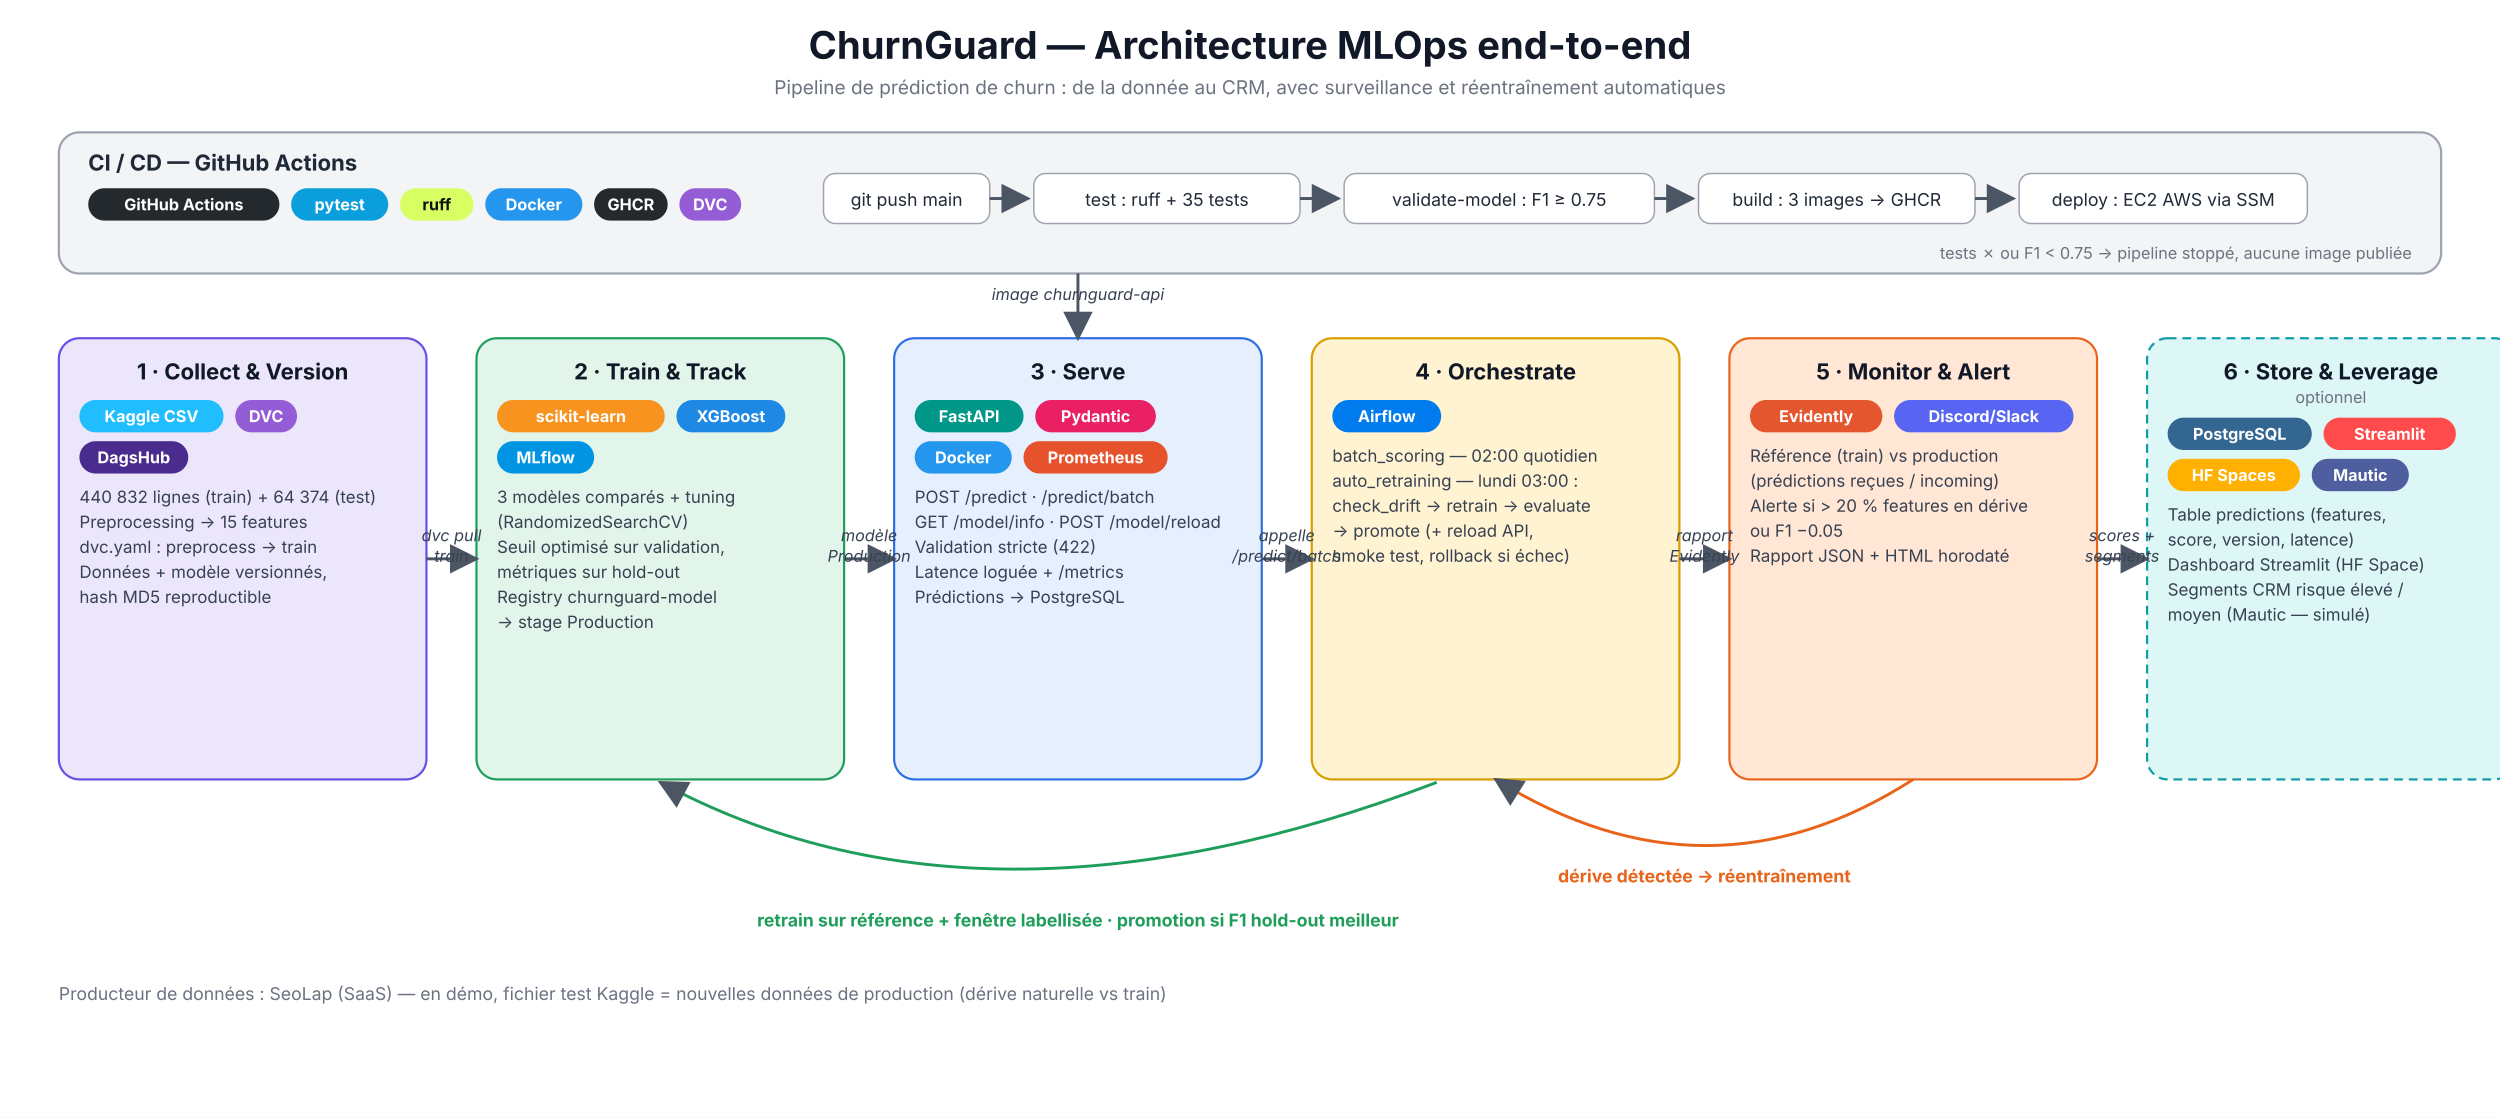
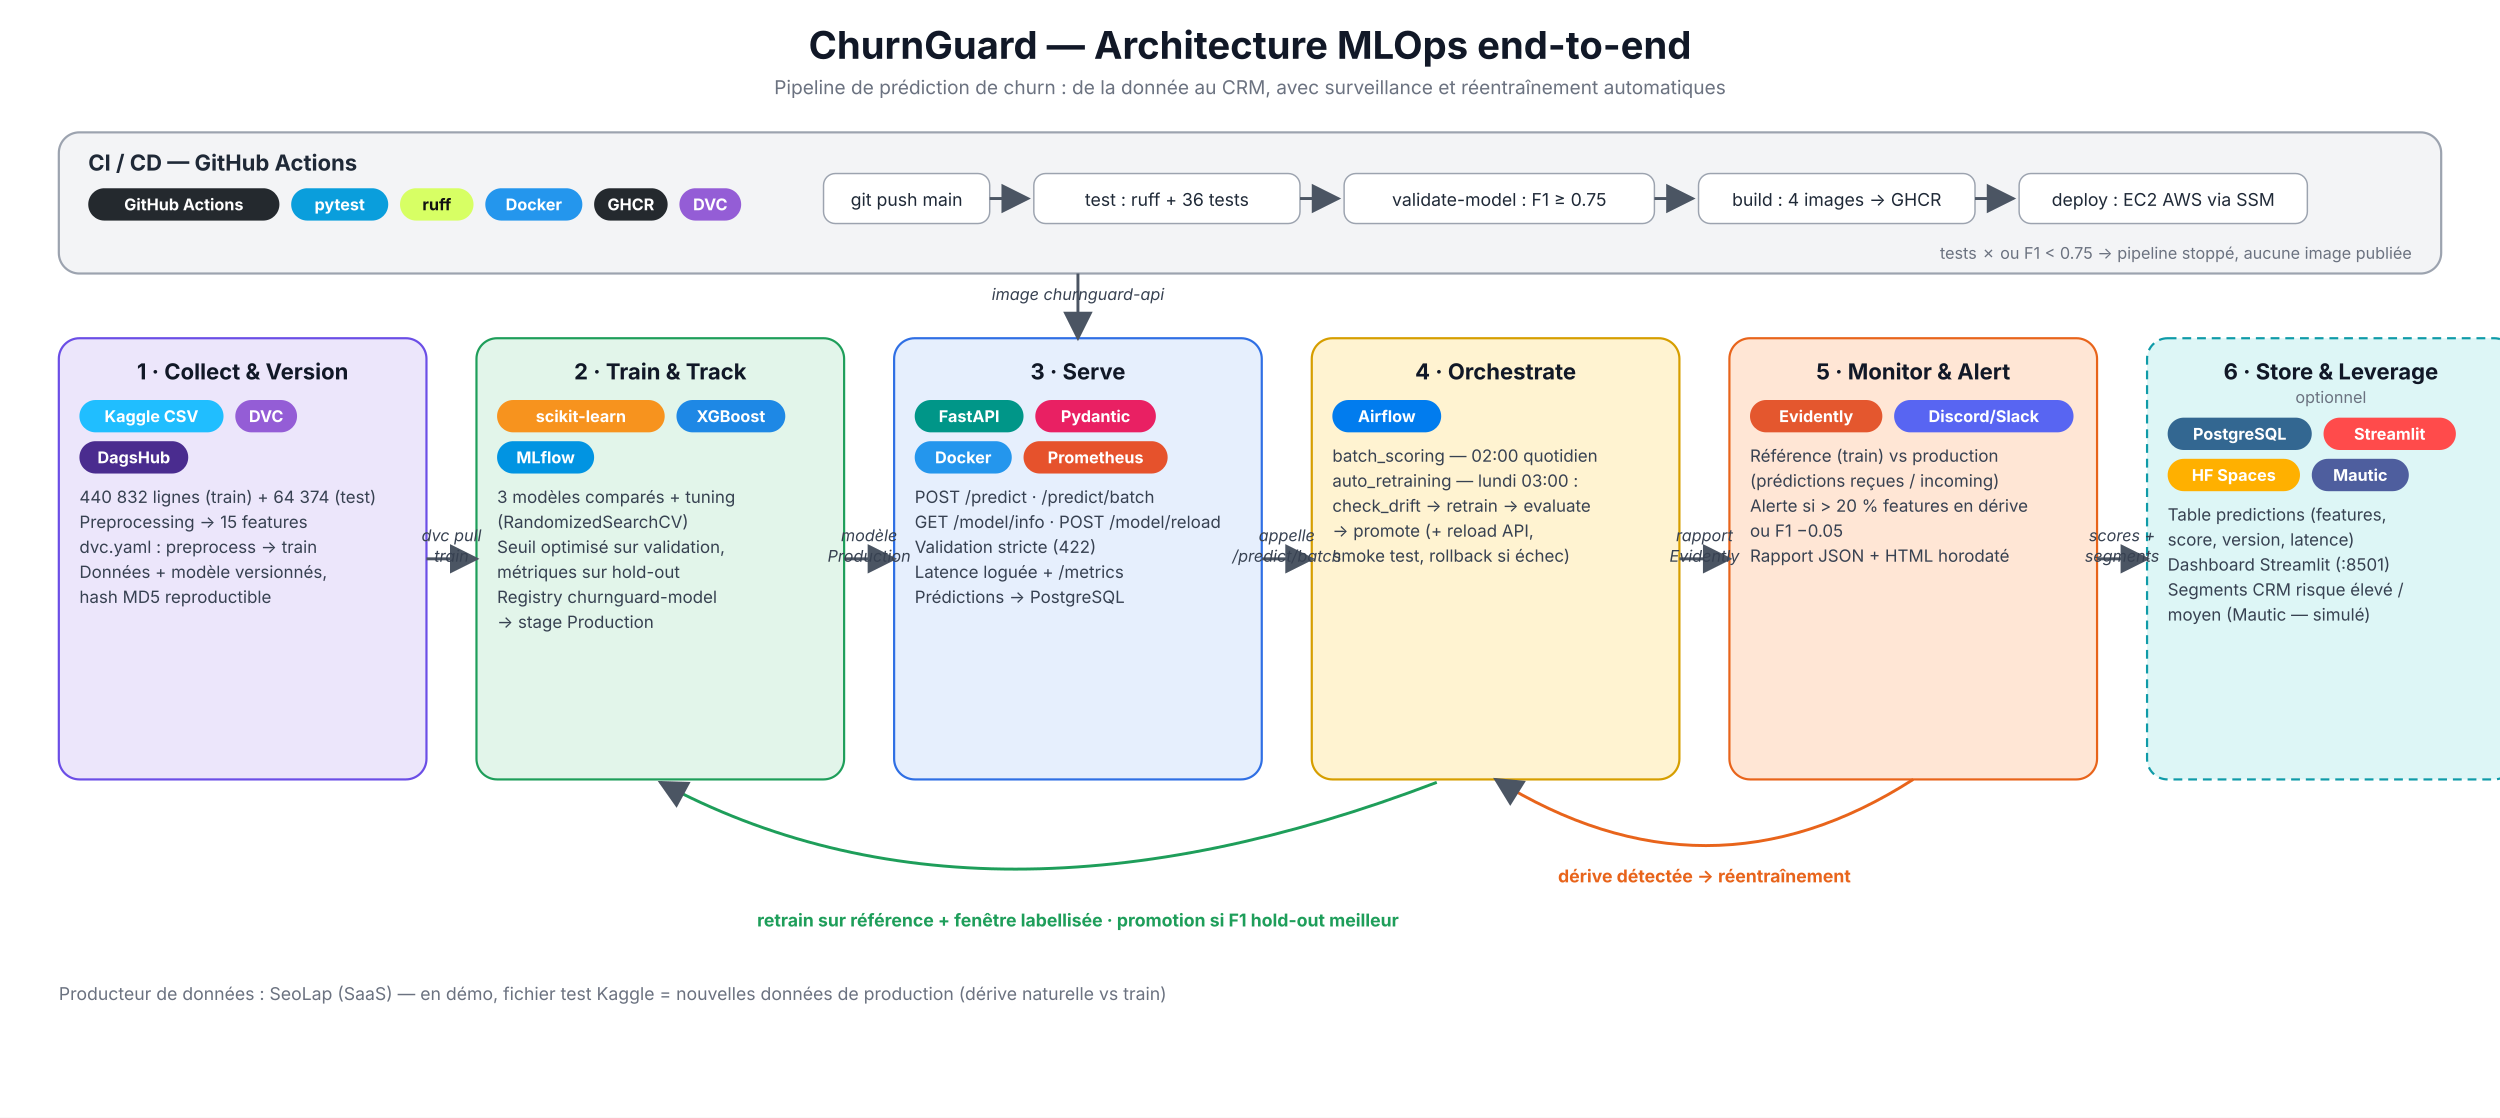
<svg xmlns="http://www.w3.org/2000/svg" width="1700" height="760" viewBox="0 0 1700 760">
  <defs>
    <marker id="arr" markerWidth="10" markerHeight="10" refX="9" refY="5" orient="auto" markerUnits="strokeWidth">
      <path d="M0,0 L10,5 L0,10 z" fill="#4B5563" />
    </marker>
  </defs>
  <rect width="1700" height="760" fill="#FFFFFF" />
  <text x="850.0" y="40" font-size="26" font-weight="bold" fill="#111827" text-anchor="middle" font-family="Inter, Segoe UI, Helvetica, Arial, sans-serif">ChurnGuard — Architecture MLOps end-to-end</text>
  <text x="850.0" y="64" font-size="13" font-weight="normal" fill="#6B7280" text-anchor="middle" font-family="Inter, Segoe UI, Helvetica, Arial, sans-serif">Pipeline de prédiction de churn : de la donnée au CRM, avec surveillance et réentraînement automatiques</text>
  <rect x="40" y="90" rx="14" ry="14" width="1620" height="96" fill="#F3F4F6" stroke="#9CA3AF" stroke-width="1.5" />
  <text x="60" y="116" font-size="15" font-weight="bold" fill="#1F2937" text-anchor="start" font-family="Inter, Segoe UI, Helvetica, Arial, sans-serif">CI / CD — GitHub Actions</text>
  <rect x="60" y="128" rx="11" ry="11" width="130" height="22" fill="#24292E" />
  <text x="125.0" y="143" font-size="11" font-weight="bold" fill="#fff" text-anchor="middle" font-family="Inter, Segoe UI, Helvetica, Arial, sans-serif">GitHub Actions</text>
  <rect x="198" y="128" rx="11" ry="11" width="66" height="22" fill="#0A9EDC" />
  <text x="231.0" y="143" font-size="11" font-weight="bold" fill="#fff" text-anchor="middle" font-family="Inter, Segoe UI, Helvetica, Arial, sans-serif">pytest</text>
  <rect x="272" y="128" rx="11" ry="11" width="50" height="22" fill="#D7FF64" />
  <text x="297.0" y="143" font-size="11" font-weight="bold" fill="#111" text-anchor="middle" font-family="Inter, Segoe UI, Helvetica, Arial, sans-serif">ruff</text>
  <rect x="330" y="128" rx="11" ry="11" width="66" height="22" fill="#2496ED" />
  <text x="363.0" y="143" font-size="11" font-weight="bold" fill="#fff" text-anchor="middle" font-family="Inter, Segoe UI, Helvetica, Arial, sans-serif">Docker</text>
  <rect x="404" y="128" rx="11" ry="11" width="50" height="22" fill="#24292E" />
  <text x="429.0" y="143" font-size="11" font-weight="bold" fill="#fff" text-anchor="middle" font-family="Inter, Segoe UI, Helvetica, Arial, sans-serif">GHCR</text>
  <rect x="462" y="128" rx="11" ry="11" width="42" height="22" fill="#945DD6" />
  <text x="483.0" y="143" font-size="11" font-weight="bold" fill="#fff" text-anchor="middle" font-family="Inter, Segoe UI, Helvetica, Arial, sans-serif">DVC</text>
  <rect x="560" y="118" rx="8" ry="8" width="113" height="34" fill="#fff" stroke="#9CA3AF" />
  <text x="616.5" y="140" font-size="12" font-weight="normal" fill="#1F2937" text-anchor="middle" font-family="Inter, Segoe UI, Helvetica, Arial, sans-serif">git push main</text>
  <line x1="673" y1="135" x2="699" y2="135" stroke="#4B5563" stroke-width="2" marker-end="url(#arr)" />
  <rect x="703" y="118" rx="8" ry="8" width="181" height="34" fill="#fff" stroke="#9CA3AF" />
-   <text x="793.5" y="140" font-size="12" font-weight="normal" fill="#1F2937" text-anchor="middle" font-family="Inter, Segoe UI, Helvetica, Arial, sans-serif">test : ruff + 35 tests</text>
+   <text x="793.5" y="140" font-size="12" font-weight="normal" fill="#1F2937" text-anchor="middle" font-family="Inter, Segoe UI, Helvetica, Arial, sans-serif">test : ruff + 36 tests</text>
  <line x1="884" y1="135" x2="910" y2="135" stroke="#4B5563" stroke-width="2" marker-end="url(#arr)" />
  <rect x="914" y="118" rx="8" ry="8" width="211" height="34" fill="#fff" stroke="#9CA3AF" />
  <text x="1019.5" y="140" font-size="12" font-weight="normal" fill="#1F2937" text-anchor="middle" font-family="Inter, Segoe UI, Helvetica, Arial, sans-serif">validate-model : F1 ≥ 0.75</text>
  <line x1="1125" y1="135" x2="1151" y2="135" stroke="#4B5563" stroke-width="2" marker-end="url(#arr)" />
  <rect x="1155" y="118" rx="8" ry="8" width="188" height="34" fill="#fff" stroke="#9CA3AF" />
-   <text x="1249.0" y="140" font-size="12" font-weight="normal" fill="#1F2937" text-anchor="middle" font-family="Inter, Segoe UI, Helvetica, Arial, sans-serif">build : 3 images → GHCR</text>
+   <text x="1249.0" y="140" font-size="12" font-weight="normal" fill="#1F2937" text-anchor="middle" font-family="Inter, Segoe UI, Helvetica, Arial, sans-serif">build : 4 images → GHCR</text>
  <line x1="1343" y1="135" x2="1369" y2="135" stroke="#4B5563" stroke-width="2" marker-end="url(#arr)" />
  <rect x="1373" y="118" rx="8" ry="8" width="196" height="34" fill="#fff" stroke="#9CA3AF" />
  <text x="1471.0" y="140" font-size="12" font-weight="normal" fill="#1F2937" text-anchor="middle" font-family="Inter, Segoe UI, Helvetica, Arial, sans-serif">deploy : EC2 AWS via SSM</text>
  <text x="1640" y="176" font-size="11" font-weight="normal" fill="#6B7280" text-anchor="end" font-family="Inter, Segoe UI, Helvetica, Arial, sans-serif">tests ✗ ou F1 &lt; 0.75 → pipeline stoppé, aucune image publiée</text>
  <rect x="40" y="230" rx="14" ry="14" width="250" height="300" fill="#ECE6FB" stroke="#6B4EE6" stroke-width="1.5" />
  <text x="165.0" y="258" font-size="15" font-weight="bold" fill="#111827" text-anchor="middle" font-family="Inter, Segoe UI, Helvetica, Arial, sans-serif">1 · Collect &amp; Version</text>
  <rect x="54" y="272" rx="11" ry="11" width="98" height="22" fill="#20BEFF" />
  <text x="103.0" y="287" font-size="11" font-weight="bold" fill="#fff" text-anchor="middle" font-family="Inter, Segoe UI, Helvetica, Arial, sans-serif">Kaggle CSV</text>
  <rect x="160" y="272" rx="11" ry="11" width="42" height="22" fill="#945DD6" />
  <text x="181.0" y="287" font-size="11" font-weight="bold" fill="#fff" text-anchor="middle" font-family="Inter, Segoe UI, Helvetica, Arial, sans-serif">DVC</text>
  <rect x="54" y="300" rx="11" ry="11" width="74" height="22" fill="#4A2C8F" />
  <text x="91.0" y="315" font-size="11" font-weight="bold" fill="#fff" text-anchor="middle" font-family="Inter, Segoe UI, Helvetica, Arial, sans-serif">DagsHub</text>
  <text x="54" y="342" font-size="11.5" font-weight="normal" fill="#374151" text-anchor="start" font-family="Inter, Segoe UI, Helvetica, Arial, sans-serif">440 832 lignes (train) + 64 374 (test)</text>
  <text x="54" y="359" font-size="11.5" font-weight="normal" fill="#374151" text-anchor="start" font-family="Inter, Segoe UI, Helvetica, Arial, sans-serif">Preprocessing → 15 features</text>
  <text x="54" y="376" font-size="11.5" font-weight="normal" fill="#374151" text-anchor="start" font-family="Inter, Segoe UI, Helvetica, Arial, sans-serif">dvc.yaml : preprocess → train</text>
  <text x="54" y="393" font-size="11.5" font-weight="normal" fill="#374151" text-anchor="start" font-family="Inter, Segoe UI, Helvetica, Arial, sans-serif">Données + modèle versionnés,</text>
  <text x="54" y="410" font-size="11.5" font-weight="normal" fill="#374151" text-anchor="start" font-family="Inter, Segoe UI, Helvetica, Arial, sans-serif">hash MD5 reproductible</text>
  <rect x="324" y="230" rx="14" ry="14" width="250" height="300" fill="#E2F5EA" stroke="#1E9E5A" stroke-width="1.5" />
  <text x="449.0" y="258" font-size="15" font-weight="bold" fill="#111827" text-anchor="middle" font-family="Inter, Segoe UI, Helvetica, Arial, sans-serif">2 · Train &amp; Track</text>
  <rect x="338" y="272" rx="11" ry="11" width="114" height="22" fill="#F7931E" />
  <text x="395.0" y="287" font-size="11" font-weight="bold" fill="#fff" text-anchor="middle" font-family="Inter, Segoe UI, Helvetica, Arial, sans-serif">scikit-learn</text>
  <rect x="460" y="272" rx="11" ry="11" width="74" height="22" fill="#1E88E5" />
  <text x="497.0" y="287" font-size="11" font-weight="bold" fill="#fff" text-anchor="middle" font-family="Inter, Segoe UI, Helvetica, Arial, sans-serif">XGBoost</text>
  <rect x="338" y="300" rx="11" ry="11" width="66" height="22" fill="#0194E2" />
  <text x="371.0" y="315" font-size="11" font-weight="bold" fill="#fff" text-anchor="middle" font-family="Inter, Segoe UI, Helvetica, Arial, sans-serif">MLflow</text>
  <text x="338" y="342" font-size="11.5" font-weight="normal" fill="#374151" text-anchor="start" font-family="Inter, Segoe UI, Helvetica, Arial, sans-serif">3 modèles comparés + tuning</text>
  <text x="338" y="359" font-size="11.5" font-weight="normal" fill="#374151" text-anchor="start" font-family="Inter, Segoe UI, Helvetica, Arial, sans-serif">(RandomizedSearchCV)</text>
  <text x="338" y="376" font-size="11.5" font-weight="normal" fill="#374151" text-anchor="start" font-family="Inter, Segoe UI, Helvetica, Arial, sans-serif">Seuil optimisé sur validation,</text>
  <text x="338" y="393" font-size="11.5" font-weight="normal" fill="#374151" text-anchor="start" font-family="Inter, Segoe UI, Helvetica, Arial, sans-serif">métriques sur hold-out</text>
  <text x="338" y="410" font-size="11.5" font-weight="normal" fill="#374151" text-anchor="start" font-family="Inter, Segoe UI, Helvetica, Arial, sans-serif">Registry churnguard-model</text>
  <text x="338" y="427" font-size="11.5" font-weight="normal" fill="#374151" text-anchor="start" font-family="Inter, Segoe UI, Helvetica, Arial, sans-serif">→ stage Production</text>
  <rect x="608" y="230" rx="14" ry="14" width="250" height="300" fill="#E6EFFD" stroke="#2F6FE4" stroke-width="1.5" />
  <text x="733.0" y="258" font-size="15" font-weight="bold" fill="#111827" text-anchor="middle" font-family="Inter, Segoe UI, Helvetica, Arial, sans-serif">3 · Serve</text>
  <rect x="622" y="272" rx="11" ry="11" width="74" height="22" fill="#009688" />
  <text x="659.0" y="287" font-size="11" font-weight="bold" fill="#fff" text-anchor="middle" font-family="Inter, Segoe UI, Helvetica, Arial, sans-serif">FastAPI</text>
  <rect x="704" y="272" rx="11" ry="11" width="82" height="22" fill="#E92063" />
  <text x="745.0" y="287" font-size="11" font-weight="bold" fill="#fff" text-anchor="middle" font-family="Inter, Segoe UI, Helvetica, Arial, sans-serif">Pydantic</text>
  <rect x="622" y="300" rx="11" ry="11" width="66" height="22" fill="#2496ED" />
  <text x="655.0" y="315" font-size="11" font-weight="bold" fill="#fff" text-anchor="middle" font-family="Inter, Segoe UI, Helvetica, Arial, sans-serif">Docker</text>
  <rect x="696" y="300" rx="11" ry="11" width="98" height="22" fill="#E6522C" />
  <text x="745.0" y="315" font-size="11" font-weight="bold" fill="#fff" text-anchor="middle" font-family="Inter, Segoe UI, Helvetica, Arial, sans-serif">Prometheus</text>
  <text x="622" y="342" font-size="11.5" font-weight="normal" fill="#374151" text-anchor="start" font-family="Inter, Segoe UI, Helvetica, Arial, sans-serif">POST /predict · /predict/batch</text>
  <text x="622" y="359" font-size="11.5" font-weight="normal" fill="#374151" text-anchor="start" font-family="Inter, Segoe UI, Helvetica, Arial, sans-serif">GET /model/info · POST /model/reload</text>
  <text x="622" y="376" font-size="11.5" font-weight="normal" fill="#374151" text-anchor="start" font-family="Inter, Segoe UI, Helvetica, Arial, sans-serif">Validation stricte (422)</text>
  <text x="622" y="393" font-size="11.5" font-weight="normal" fill="#374151" text-anchor="start" font-family="Inter, Segoe UI, Helvetica, Arial, sans-serif">Latence loguée + /metrics</text>
  <text x="622" y="410" font-size="11.5" font-weight="normal" fill="#374151" text-anchor="start" font-family="Inter, Segoe UI, Helvetica, Arial, sans-serif">Prédictions → PostgreSQL</text>
  <rect x="892" y="230" rx="14" ry="14" width="250" height="300" fill="#FFF3D1" stroke="#D69E00" stroke-width="1.5" />
  <text x="1017.0" y="258" font-size="15" font-weight="bold" fill="#111827" text-anchor="middle" font-family="Inter, Segoe UI, Helvetica, Arial, sans-serif">4 · Orchestrate</text>
  <rect x="906" y="272" rx="11" ry="11" width="74" height="22" fill="#017CEE" />
  <text x="943.0" y="287" font-size="11" font-weight="bold" fill="#fff" text-anchor="middle" font-family="Inter, Segoe UI, Helvetica, Arial, sans-serif">Airflow</text>
  <text x="906" y="314" font-size="11.5" font-weight="normal" fill="#374151" text-anchor="start" font-family="Inter, Segoe UI, Helvetica, Arial, sans-serif">batch_scoring — 02:00 quotidien</text>
  <text x="906" y="331" font-size="11.5" font-weight="normal" fill="#374151" text-anchor="start" font-family="Inter, Segoe UI, Helvetica, Arial, sans-serif">auto_retraining — lundi 03:00 :</text>
  <text x="906" y="348" font-size="11.5" font-weight="normal" fill="#374151" text-anchor="start" font-family="Inter, Segoe UI, Helvetica, Arial, sans-serif">check_drift → retrain → evaluate</text>
  <text x="906" y="365" font-size="11.5" font-weight="normal" fill="#374151" text-anchor="start" font-family="Inter, Segoe UI, Helvetica, Arial, sans-serif">→ promote (+ reload API,</text>
  <text x="906" y="382" font-size="11.5" font-weight="normal" fill="#374151" text-anchor="start" font-family="Inter, Segoe UI, Helvetica, Arial, sans-serif">smoke test, rollback si échec)</text>
  <rect x="1176" y="230" rx="14" ry="14" width="250" height="300" fill="#FFE6D5" stroke="#E8641B" stroke-width="1.5" />
  <text x="1301.0" y="258" font-size="15" font-weight="bold" fill="#111827" text-anchor="middle" font-family="Inter, Segoe UI, Helvetica, Arial, sans-serif">5 · Monitor &amp; Alert</text>
  <rect x="1190" y="272" rx="11" ry="11" width="90" height="22" fill="#E4572E" />
  <text x="1235.0" y="287" font-size="11" font-weight="bold" fill="#fff" text-anchor="middle" font-family="Inter, Segoe UI, Helvetica, Arial, sans-serif">Evidently</text>
  <rect x="1288" y="272" rx="11" ry="11" width="122" height="22" fill="#5865F2" />
  <text x="1349.0" y="287" font-size="11" font-weight="bold" fill="#fff" text-anchor="middle" font-family="Inter, Segoe UI, Helvetica, Arial, sans-serif">Discord/Slack</text>
  <text x="1190" y="314" font-size="11.5" font-weight="normal" fill="#374151" text-anchor="start" font-family="Inter, Segoe UI, Helvetica, Arial, sans-serif">Référence (train) vs production</text>
  <text x="1190" y="331" font-size="11.5" font-weight="normal" fill="#374151" text-anchor="start" font-family="Inter, Segoe UI, Helvetica, Arial, sans-serif">(prédictions reçues / incoming)</text>
  <text x="1190" y="348" font-size="11.5" font-weight="normal" fill="#374151" text-anchor="start" font-family="Inter, Segoe UI, Helvetica, Arial, sans-serif">Alerte si &gt; 20 % features en dérive</text>
  <text x="1190" y="365" font-size="11.5" font-weight="normal" fill="#374151" text-anchor="start" font-family="Inter, Segoe UI, Helvetica, Arial, sans-serif">ou F1 −0.05</text>
  <text x="1190" y="382" font-size="11.5" font-weight="normal" fill="#374151" text-anchor="start" font-family="Inter, Segoe UI, Helvetica, Arial, sans-serif">Rapport JSON + HTML horodaté</text>
  <rect x="1460" y="230" rx="14" ry="14" width="250" height="300" fill="#DDF6F6" stroke="#0F9BA8" stroke-width="1.5" stroke-dasharray="6 4" />
  <text x="1585.0" y="258" font-size="15" font-weight="bold" fill="#111827" text-anchor="middle" font-family="Inter, Segoe UI, Helvetica, Arial, sans-serif">6 · Store &amp; Leverage</text>
  <text x="1585.0" y="274" font-size="11" font-weight="normal" fill="#6B7280" text-anchor="middle" font-family="Inter, Segoe UI, Helvetica, Arial, sans-serif">optionnel</text>
  <rect x="1474" y="284" rx="11" ry="11" width="98" height="22" fill="#336791" />
  <text x="1523.0" y="299" font-size="11" font-weight="bold" fill="#fff" text-anchor="middle" font-family="Inter, Segoe UI, Helvetica, Arial, sans-serif">PostgreSQL</text>
  <rect x="1580" y="284" rx="11" ry="11" width="90" height="22" fill="#FF4B4B" />
  <text x="1625.0" y="299" font-size="11" font-weight="bold" fill="#fff" text-anchor="middle" font-family="Inter, Segoe UI, Helvetica, Arial, sans-serif">Streamlit</text>
  <rect x="1474" y="312" rx="11" ry="11" width="90" height="22" fill="#FFB000" />
  <text x="1519.0" y="327" font-size="11" font-weight="bold" fill="#fff" text-anchor="middle" font-family="Inter, Segoe UI, Helvetica, Arial, sans-serif">HF Spaces</text>
  <rect x="1572" y="312" rx="11" ry="11" width="66" height="22" fill="#4E5E9E" />
  <text x="1605.0" y="327" font-size="11" font-weight="bold" fill="#fff" text-anchor="middle" font-family="Inter, Segoe UI, Helvetica, Arial, sans-serif">Mautic</text>
  <text x="1474" y="354" font-size="11.5" font-weight="normal" fill="#374151" text-anchor="start" font-family="Inter, Segoe UI, Helvetica, Arial, sans-serif">Table predictions (features,</text>
  <text x="1474" y="371" font-size="11.5" font-weight="normal" fill="#374151" text-anchor="start" font-family="Inter, Segoe UI, Helvetica, Arial, sans-serif">score, version, latence)</text>
-   <text x="1474" y="388" font-size="11.5" font-weight="normal" fill="#374151" text-anchor="start" font-family="Inter, Segoe UI, Helvetica, Arial, sans-serif">Dashboard Streamlit (HF Space)</text>
+   <text x="1474" y="388" font-size="11.5" font-weight="normal" fill="#374151" text-anchor="start" font-family="Inter, Segoe UI, Helvetica, Arial, sans-serif">Dashboard Streamlit (:8501)</text>
  <text x="1474" y="405" font-size="11.5" font-weight="normal" fill="#374151" text-anchor="start" font-family="Inter, Segoe UI, Helvetica, Arial, sans-serif">Segments CRM risque élevé /</text>
  <text x="1474" y="422" font-size="11.5" font-weight="normal" fill="#374151" text-anchor="start" font-family="Inter, Segoe UI, Helvetica, Arial, sans-serif">moyen (Mautic — simulé)</text>
  <line x1="290" y1="380.0" x2="324" y2="380.0" stroke="#4B5563" stroke-width="2" marker-end="url(#arr)" />
  <text x="307.0" y="368.0" font-size="11" font-weight="normal" fill="#374151" text-anchor="middle" font-family="Inter, Segoe UI, Helvetica, Arial, sans-serif" font-style="italic">dvc pull</text>
  <text x="307.0" y="382.0" font-size="11" font-weight="normal" fill="#374151" text-anchor="middle" font-family="Inter, Segoe UI, Helvetica, Arial, sans-serif" font-style="italic">train</text>
  <line x1="574" y1="380.0" x2="608" y2="380.0" stroke="#4B5563" stroke-width="2" marker-end="url(#arr)" />
  <text x="591.0" y="368.0" font-size="11" font-weight="normal" fill="#374151" text-anchor="middle" font-family="Inter, Segoe UI, Helvetica, Arial, sans-serif" font-style="italic">modèle</text>
  <text x="591.0" y="382.0" font-size="11" font-weight="normal" fill="#374151" text-anchor="middle" font-family="Inter, Segoe UI, Helvetica, Arial, sans-serif" font-style="italic">Production</text>
  <line x1="858" y1="380.0" x2="892" y2="380.0" stroke="#4B5563" stroke-width="2" marker-end="url(#arr)" />
  <text x="875.0" y="368.0" font-size="11" font-weight="normal" fill="#374151" text-anchor="middle" font-family="Inter, Segoe UI, Helvetica, Arial, sans-serif" font-style="italic">appelle</text>
  <text x="875.0" y="382.0" font-size="11" font-weight="normal" fill="#374151" text-anchor="middle" font-family="Inter, Segoe UI, Helvetica, Arial, sans-serif" font-style="italic">/predict/batch</text>
  <line x1="1142" y1="380.0" x2="1176" y2="380.0" stroke="#4B5563" stroke-width="2" marker-end="url(#arr)" />
  <text x="1159.0" y="368.0" font-size="11" font-weight="normal" fill="#374151" text-anchor="middle" font-family="Inter, Segoe UI, Helvetica, Arial, sans-serif" font-style="italic">rapport</text>
  <text x="1159.0" y="382.0" font-size="11" font-weight="normal" fill="#374151" text-anchor="middle" font-family="Inter, Segoe UI, Helvetica, Arial, sans-serif" font-style="italic">Evidently</text>
  <line x1="1426" y1="380.0" x2="1460" y2="380.0" stroke="#4B5563" stroke-width="2" marker-end="url(#arr)" />
  <text x="1443.0" y="368.0" font-size="11" font-weight="normal" fill="#374151" text-anchor="middle" font-family="Inter, Segoe UI, Helvetica, Arial, sans-serif" font-style="italic">scores +</text>
  <text x="1443.0" y="382.0" font-size="11" font-weight="normal" fill="#374151" text-anchor="middle" font-family="Inter, Segoe UI, Helvetica, Arial, sans-serif" font-style="italic">segments</text>
  <line x1="733.0" y1="186" x2="733.0" y2="230" stroke="#4B5563" stroke-width="2" marker-end="url(#arr)" />
  <text x="733.0" y="204.0" font-size="11" font-weight="normal" fill="#374151" text-anchor="middle" font-family="Inter, Segoe UI, Helvetica, Arial, sans-serif" font-style="italic">image churnguard-api</text>
  <path d="M1301.0,530 Q1161.0,620 1017.0,530" fill="none" stroke="#E8641B" stroke-width="2" marker-end="url(#arr)" />
  <text x="1159.0" y="600" font-size="12" font-weight="bold" fill="#E8641B" text-anchor="middle" font-family="Inter, Segoe UI, Helvetica, Arial, sans-serif">dérive détectée → réentraînement</text>
  <path d="M977.0,532 Q668.0,650 449.0,532" fill="none" stroke="#1E9E5A" stroke-width="2" marker-end="url(#arr)" />
  <text x="733.0" y="630" font-size="12" font-weight="bold" fill="#1E9E5A" text-anchor="middle" font-family="Inter, Segoe UI, Helvetica, Arial, sans-serif">retrain sur référence + fenêtre labellisée · promotion si F1 hold-out meilleur</text>
  <text x="40" y="680" font-size="12" font-weight="normal" fill="#6B7280" text-anchor="start" font-family="Inter, Segoe UI, Helvetica, Arial, sans-serif">Producteur de données : SeoLap (SaaS) — en démo, fichier test Kaggle = nouvelles données de production (dérive naturelle vs train)</text>
</svg>
